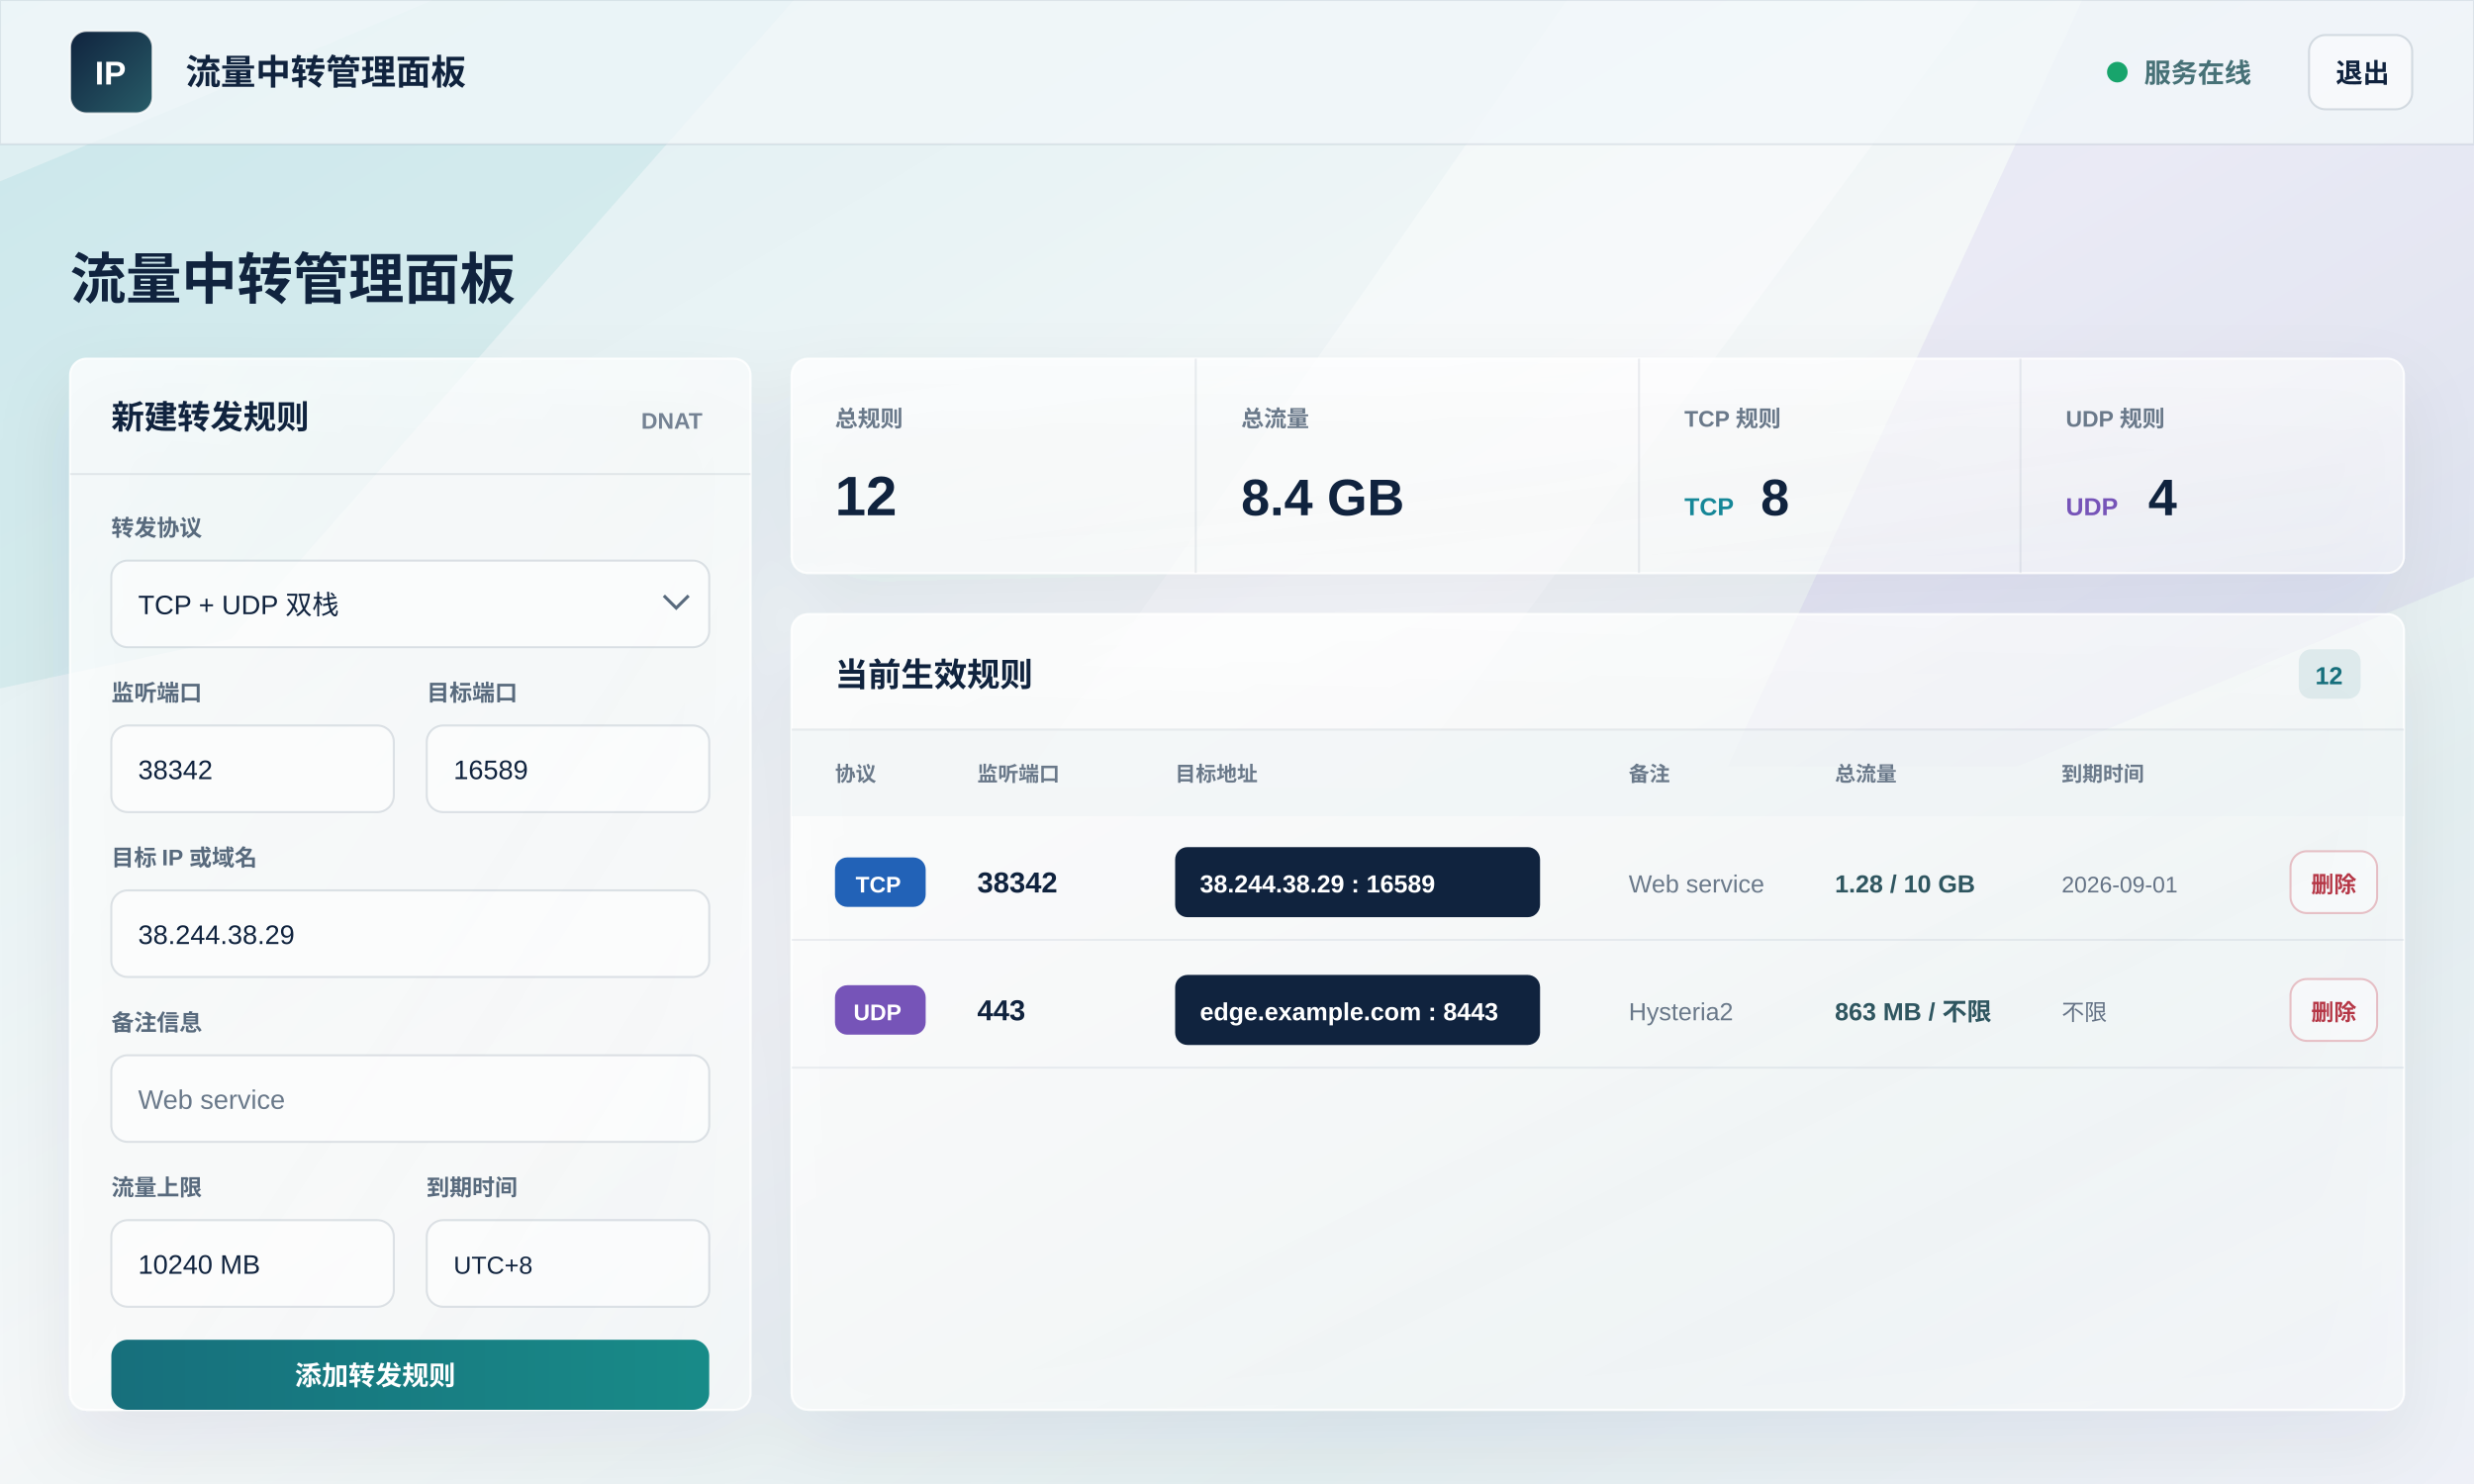
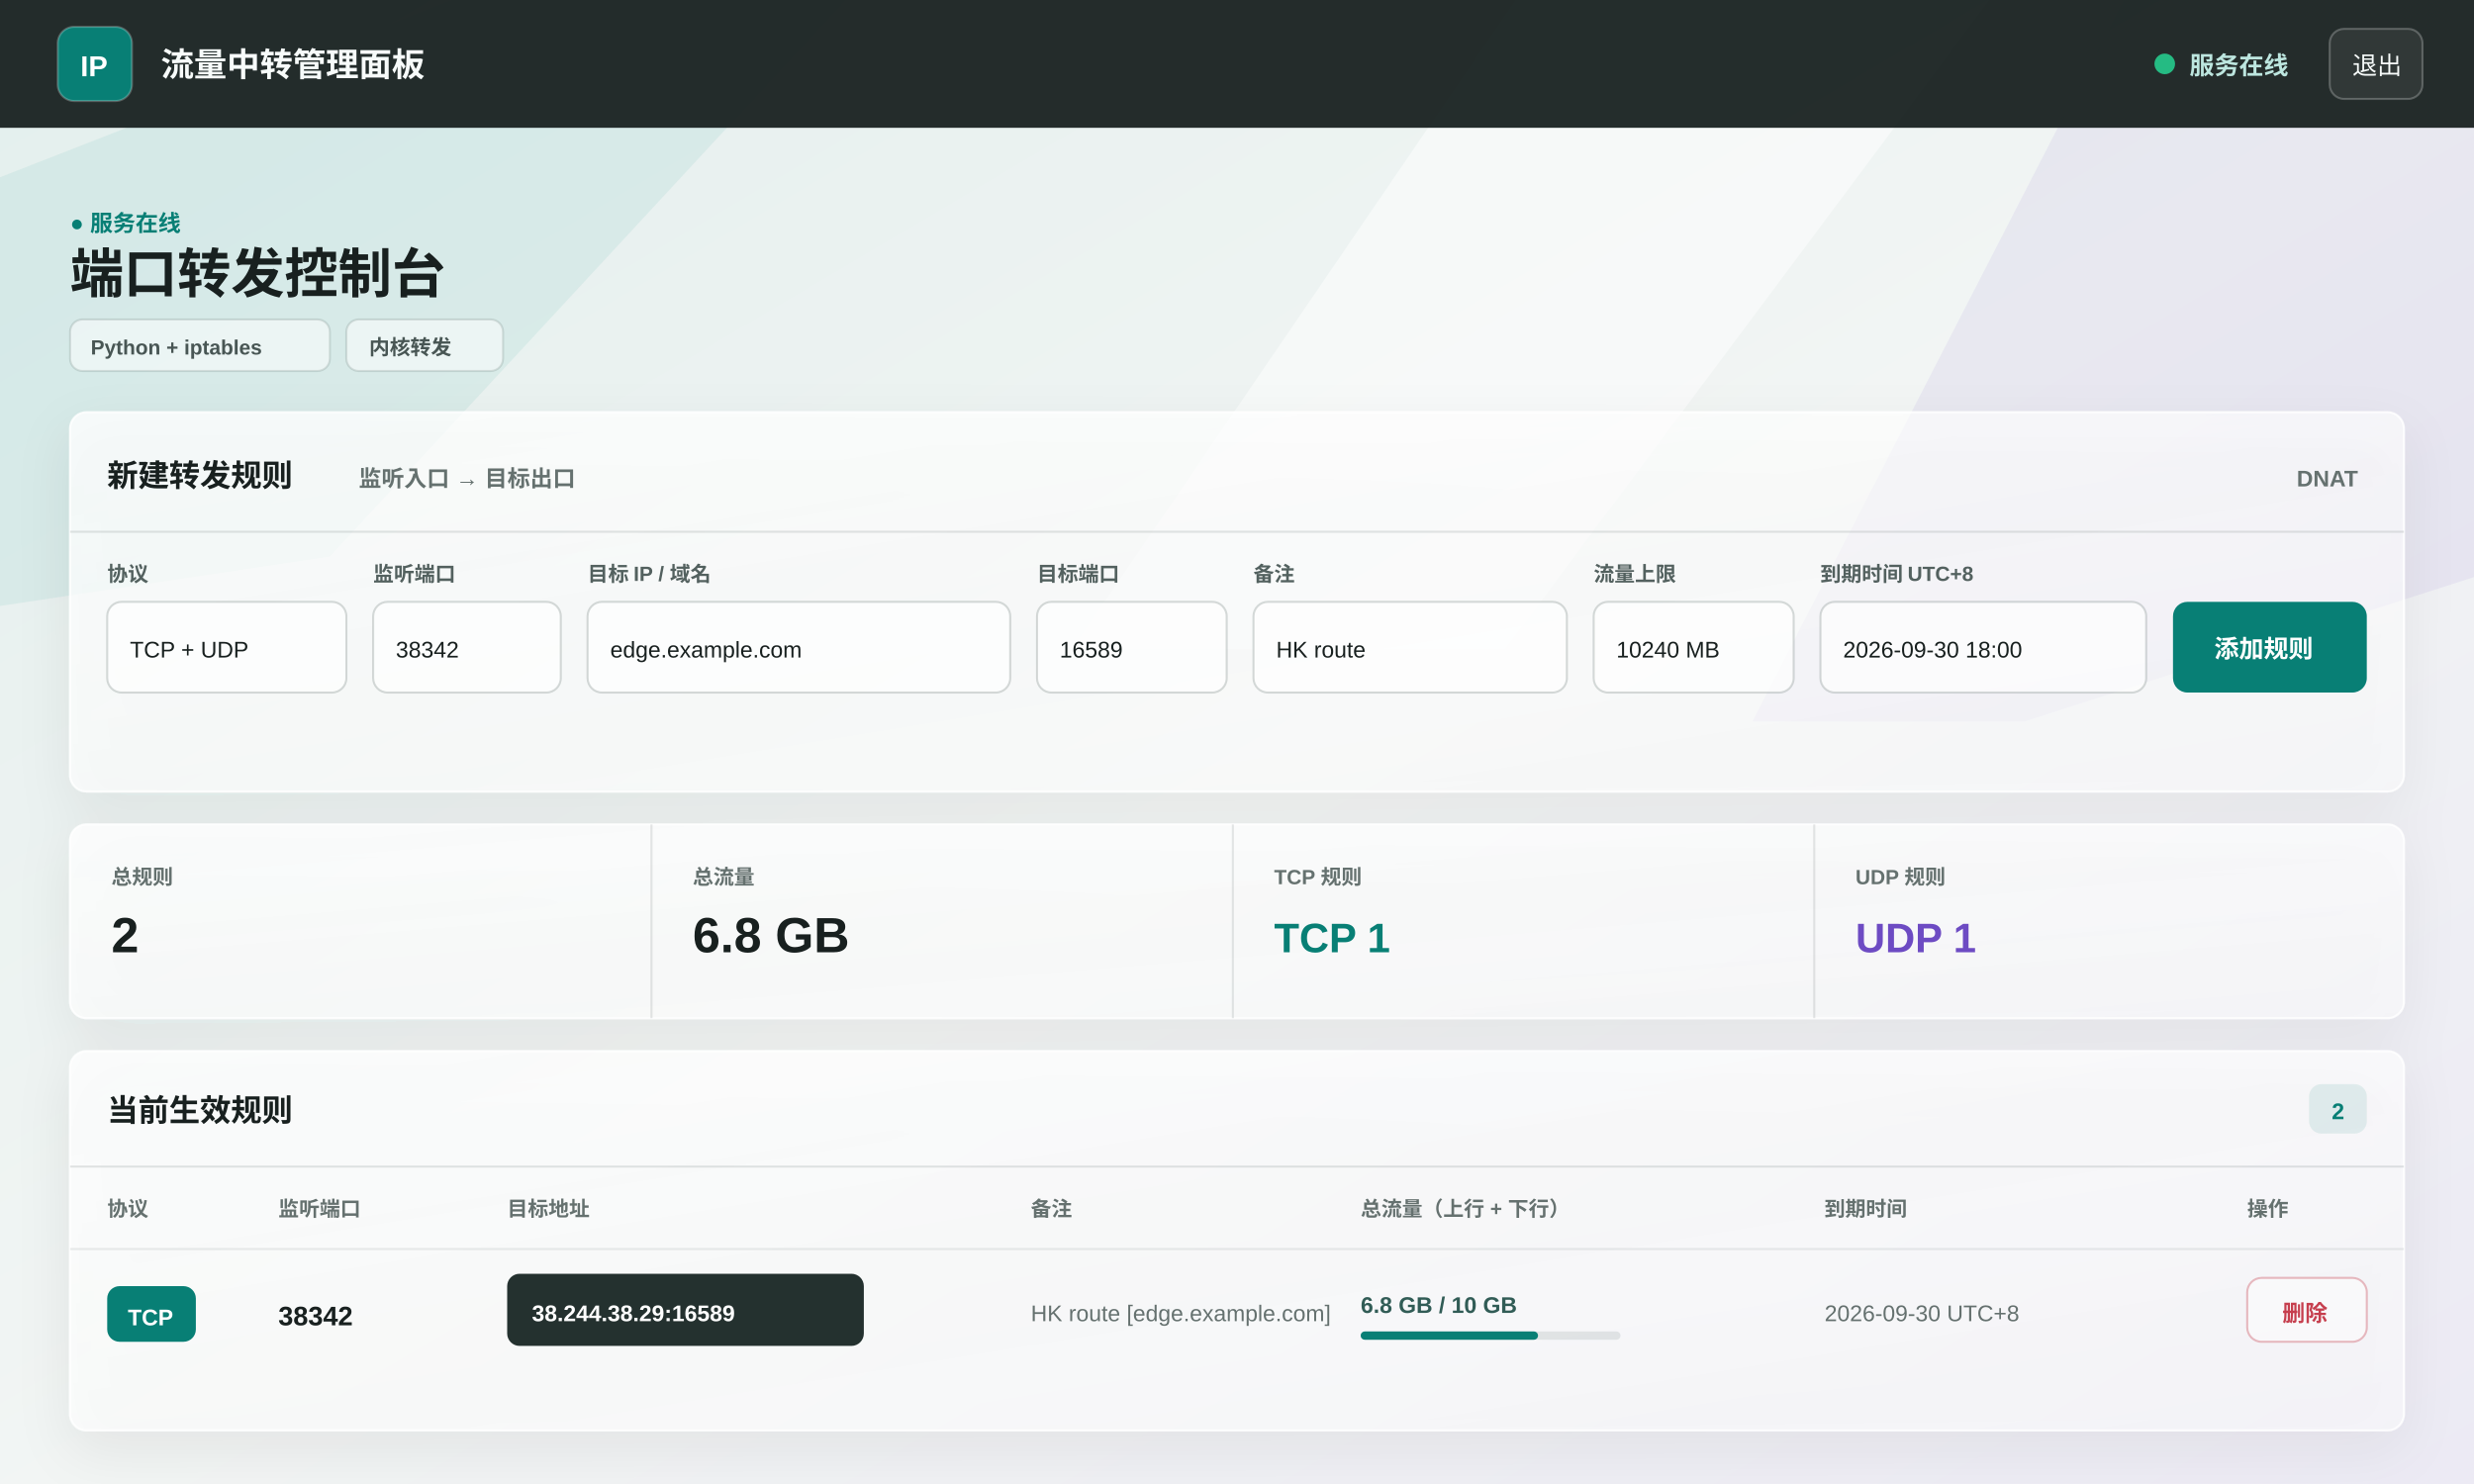
- <svg xmlns="http://www.w3.org/2000/svg" width="1200" height="720" viewBox="0 0 1200 720" role="img" aria-label="Traffic forwarding liquid glass control panel preview">
+ <svg xmlns="http://www.w3.org/2000/svg" width="1200" height="720" viewBox="0 0 1200 720" role="img" aria-label="Traffic forwarding liquid glass operations workspace preview">
  <defs>
-     <linearGradient id="background" x1="0" y1="0" x2="1" y2="1">
-       <stop offset="0" stop-color="#dbeef1" />
-       <stop offset=".48" stop-color="#f4f7f8" />
-       <stop offset=".76" stop-color="#e3eef0" />
-       <stop offset="1" stop-color="#eef0f7" />
+     <linearGradient id="bg" x1="0" y1="0" x2="1" y2="1">
+       <stop offset="0" stop-color="#e3efed" />
+       <stop offset=".52" stop-color="#f2f5f4" />
+       <stop offset="1" stop-color="#eceaf4" />
    </linearGradient>
    <linearGradient id="glass" x1="0" y1="0" x2="1" y2="1">
      <stop offset="0" stop-color="#ffffff" stop-opacity=".78" />
-       <stop offset="1" stop-color="#ffffff" stop-opacity=".42" />
+       <stop offset="1" stop-color="#ffffff" stop-opacity=".48" />
    </linearGradient>
-     <linearGradient id="brand" x1="0" y1="0" x2="1" y2="1">
-       <stop offset="0" stop-color="#10233e" />
-       <stop offset="1" stop-color="#285c68" />
-     </linearGradient>
-     <linearGradient id="primary" x1="0" y1="0" x2="1" y2="0">
-       <stop offset="0" stop-color="#176f7c" />
-       <stop offset="1" stop-color="#188b88" />
-     </linearGradient>
-     <filter id="shadow" x="-20%" y="-20%" width="140%" height="160%">
-       <feDropShadow dx="0" dy="16" stdDeviation="18" flood-color="#22374e" flood-opacity=".12" />
+     <filter id="shadow" x="-10%" y="-20%" width="120%" height="160%">
+       <feDropShadow dx="0" dy="10" stdDeviation="13" flood-color="#233431" flood-opacity=".10" />
    </filter>
  </defs>
-   <rect width="1200" height="720" fill="url(#background)" />
-   <path d="M0 88 L210 0 H385 L112 310 L0 334 Z" fill="#5cb8be" opacity=".13" />
-   <path d="M760 0 H960 L678 382 H494 Z" fill="#ffffff" opacity=".38" />
-   <path d="M1010 0 H1200 V280 L978 372 H838 Z" fill="#8b72d2" opacity=".10" />
-   <rect x="0" y="0" width="1200" height="70" fill="#f2f7fa" fill-opacity=".76" stroke="#738497" stroke-opacity=".16" />
-   <rect x="34" y="15" width="40" height="40" rx="8" fill="url(#brand)" stroke="#ffffff" stroke-opacity=".76" />
-   <text x="46" y="41" fill="#ffffff" font-family="Arial, sans-serif" font-size="16" font-weight="800">IP</text>
-   <text x="90" y="41" fill="#10233e" font-family="Arial, sans-serif" font-size="17" font-weight="800">流量中转管理面板</text>
-   <circle cx="1027" cy="35" r="5" fill="#18a46c" />
-   <text x="1040" y="40" fill="#477177" font-family="Arial, sans-serif" font-size="13" font-weight="700">服务在线</text>
-   <rect x="1120" y="17" width="50" height="36" rx="8" fill="#ffffff" fill-opacity=".48" stroke="#738497" stroke-opacity=".25" />
-   <text x="1133" y="40" fill="#10233e" font-family="Arial, sans-serif" font-size="13" font-weight="700">退出</text>
-   <text x="34" y="145" fill="#10233e" font-family="Arial, sans-serif" font-size="27" font-weight="800">流量中转管理面板</text>
+   <rect width="1200" height="720" fill="url(#bg)" />
+   <path d="M0 86 L220 0 H410 L160 270 L0 294 Z" fill="#42aaa1" opacity=".10" />
+   <path d="M735 0 H965 L730 315 H520 Z" fill="#fff" opacity=".48" />
+   <path d="M1030 0 H1200 V280 L982 350 H850 Z" fill="#6d4bc3" opacity=".08" />
+   <rect width="1200" height="62" fill="#18201f" fill-opacity=".94" />
+   <rect x="28" y="13" width="36" height="36" rx="8" fill="#087f75" stroke="#fff" stroke-opacity=".24" />
+   <text x="39" y="37" fill="#fff" font-family="Arial" font-size="14" font-weight="800">IP</text>
+   <text x="78" y="37" fill="#f7fbfa" font-family="Arial" font-size="16" font-weight="800">流量中转管理面板</text>
+   <circle cx="1050" cy="31" r="5" fill="#25bb83" />
+   <text x="1062" y="36" fill="#bde6df" font-family="Arial" font-size="12" font-weight="700">服务在线</text>
+   <rect x="1130" y="14" width="45" height="34" rx="7" fill="#fff" fill-opacity=".06" stroke="#fff" stroke-opacity=".24" />
+   <text x="1141" y="36" fill="#f7fbfa" font-family="Arial" font-size="12">退出</text>
+   <text x="34" y="112" fill="#087f75" font-family="Arial" font-size="11" font-weight="700">● 服务在线</text>
+   <text x="34" y="142" fill="#18201f" font-family="Arial" font-size="26" font-weight="800">端口转发控制台</text>
+   <rect x="34" y="155" width="126" height="25" rx="6" fill="#fff" fill-opacity=".52" stroke="#3a4b48" stroke-opacity=".16" />
+   <text x="44" y="172" fill="#485654" font-family="Arial" font-size="10" font-weight="700">Python + iptables</text>
+   <rect x="168" y="155" width="76" height="25" rx="6" fill="#fff" fill-opacity=".52" stroke="#3a4b48" stroke-opacity=".16" />
+   <text x="179" y="172" fill="#485654" font-family="Arial" font-size="10" font-weight="700">内核转发</text>
  <g filter="url(#shadow)">
-     <rect x="34" y="174" width="330" height="510" rx="8" fill="url(#glass)" stroke="#ffffff" stroke-opacity=".82" />
-     <rect x="384" y="174" width="782" height="104" rx="8" fill="url(#glass)" stroke="#ffffff" stroke-opacity=".82" />
-     <rect x="384" y="298" width="782" height="386" rx="8" fill="url(#glass)" stroke="#ffffff" stroke-opacity=".82" />
+     <rect x="34" y="200" width="1132" height="184" rx="8" fill="url(#glass)" stroke="#fff" stroke-opacity=".82" />
+     <rect x="34" y="400" width="1132" height="94" rx="8" fill="url(#glass)" stroke="#fff" stroke-opacity=".82" />
+     <rect x="34" y="510" width="1132" height="184" rx="8" fill="url(#glass)" stroke="#fff" stroke-opacity=".82" />
  </g>
-   <line x1="34" y1="230" x2="364" y2="230" stroke="#738497" stroke-opacity=".15" />
-   <text x="54" y="208" fill="#10233e" font-family="Arial, sans-serif" font-size="16" font-weight="800">新建转发规则</text>
-   <text x="311" y="208" fill="#748293" font-family="Arial, sans-serif" font-size="11" font-weight="700">DNAT</text>
-   <g font-family="Arial, sans-serif">
-     <text x="54" y="260" fill="#586a7d" font-size="11" font-weight="700">转发协议</text>
-     <rect x="54" y="272" width="290" height="42" rx="8" fill="#ffffff" fill-opacity=".54" stroke="#738497" stroke-opacity=".22" />
-     <text x="67" y="298" fill="#10233e" font-size="13">TCP + UDP 双栈</text>
-     <path d="M322 289 l6 6 l6 -6" fill="none" stroke="#586a7d" stroke-width="1.5" />
-     <text x="54" y="340" fill="#586a7d" font-size="11" font-weight="700">监听端口</text>
-     <text x="207" y="340" fill="#586a7d" font-size="11" font-weight="700">目标端口</text>
-     <rect x="54" y="352" width="137" height="42" rx="8" fill="#ffffff" fill-opacity=".54" stroke="#738497" stroke-opacity=".22" />
-     <rect x="207" y="352" width="137" height="42" rx="8" fill="#ffffff" fill-opacity=".54" stroke="#738497" stroke-opacity=".22" />
-     <text x="67" y="378" fill="#10233e" font-size="13">38342</text>
-     <text x="220" y="378" fill="#10233e" font-size="13">16589</text>
-     <text x="54" y="420" fill="#586a7d" font-size="11" font-weight="700">目标 IP 或域名</text>
-     <rect x="54" y="432" width="290" height="42" rx="8" fill="#ffffff" fill-opacity=".54" stroke="#738497" stroke-opacity=".22" />
-     <text x="67" y="458" fill="#10233e" font-size="13">38.244.38.29</text>
-     <text x="54" y="500" fill="#586a7d" font-size="11" font-weight="700">备注信息</text>
-     <rect x="54" y="512" width="290" height="42" rx="8" fill="#ffffff" fill-opacity=".54" stroke="#738497" stroke-opacity=".22" />
-     <text x="67" y="538" fill="#6a798a" font-size="13">Web service</text>
-     <text x="54" y="580" fill="#586a7d" font-size="11" font-weight="700">流量上限</text>
-     <text x="207" y="580" fill="#586a7d" font-size="11" font-weight="700">到期时间</text>
-     <rect x="54" y="592" width="137" height="42" rx="8" fill="#ffffff" fill-opacity=".54" stroke="#738497" stroke-opacity=".22" />
-     <rect x="207" y="592" width="137" height="42" rx="8" fill="#ffffff" fill-opacity=".54" stroke="#738497" stroke-opacity=".22" />
-     <text x="67" y="618" fill="#10233e" font-size="13">10240 MB</text>
-     <text x="220" y="618" fill="#10233e" font-size="12">UTC+8</text>
-     <rect x="54" y="650" width="290" height="34" rx="8" fill="url(#primary)" />
-     <text x="143" y="672" fill="#ffffff" font-size="13" font-weight="800">添加转发规则</text>
+   <line x1="34" y1="258" x2="1166" y2="258" stroke="#3a4b48" stroke-opacity=".14" />
+   <text x="52" y="236" fill="#18201f" font-family="Arial" font-size="15" font-weight="800">新建转发规则</text>
+   <text x="174" y="236" fill="#65716f" font-family="Arial" font-size="11" font-weight="700">监听入口 → 目标出口</text>
+   <text x="1114" y="236" fill="#65716f" font-family="Arial" font-size="11" font-weight="700">DNAT</text>
+   <g font-family="Arial" font-size="10" fill="#53615f" font-weight="700">
+     <text x="52" y="282">协议</text>
+     <text x="181" y="282">监听端口</text>
+     <text x="285" y="282">目标 IP / 域名</text>
+     <text x="503" y="282">目标端口</text>
+     <text x="608" y="282">备注</text>
+     <text x="773" y="282">流量上限</text>
+     <text x="883" y="282">到期时间 UTC+8</text>
  </g>
-   <g font-family="Arial, sans-serif">
-     <line x1="580" y1="174" x2="580" y2="278" stroke="#738497" stroke-opacity=".14" />
-     <line x1="795" y1="174" x2="795" y2="278" stroke="#738497" stroke-opacity=".14" />
-     <line x1="980" y1="174" x2="980" y2="278" stroke="#738497" stroke-opacity=".14" />
-     <text x="405" y="207" fill="#6a798a" font-size="11" font-weight="700">总规则</text>
-     <text x="405" y="250" fill="#10233e" font-size="27" font-weight="800">12</text>
-     <text x="602" y="207" fill="#6a798a" font-size="11" font-weight="700">总流量</text>
-     <text x="602" y="250" fill="#10233e" font-size="25" font-weight="800">8.4 GB</text>
-     <text x="817" y="207" fill="#6a798a" font-size="11" font-weight="700">TCP 规则</text>
-     <text x="817" y="250" fill="#168798" font-size="12" font-weight="800">TCP</text>
-     <text x="854" y="250" fill="#10233e" font-size="25" font-weight="800">8</text>
-     <text x="1002" y="207" fill="#6a798a" font-size="11" font-weight="700">UDP 规则</text>
-     <text x="1002" y="250" fill="#7654b8" font-size="12" font-weight="800">UDP</text>
-     <text x="1042" y="250" fill="#10233e" font-size="25" font-weight="800">4</text>
+   <g fill="#fff" fill-opacity=".66" stroke="#3a4b48" stroke-opacity=".2">
+     <rect x="52" y="292" width="116" height="44" rx="7" />
+     <rect x="181" y="292" width="91" height="44" rx="7" />
+     <rect x="285" y="292" width="205" height="44" rx="7" />
+     <rect x="503" y="292" width="92" height="44" rx="7" />
+     <rect x="608" y="292" width="152" height="44" rx="7" />
+     <rect x="773" y="292" width="97" height="44" rx="7" />
+     <rect x="883" y="292" width="158" height="44" rx="7" />
  </g>
-   <line x1="384" y1="354" x2="1166" y2="354" stroke="#738497" stroke-opacity=".15" />
-   <text x="405" y="333" fill="#10233e" font-family="Arial, sans-serif" font-size="16" font-weight="800">当前生效规则</text>
-   <rect x="1115" y="315" width="30" height="24" rx="6" fill="#176f7c" fill-opacity=".10" />
-   <text x="1123" y="332" fill="#176f7c" font-family="Arial, sans-serif" font-size="12" font-weight="800">12</text>
-   <g font-family="Arial, sans-serif">
-     <rect x="384" y="354" width="782" height="42" fill="#eaf0f4" fill-opacity=".42" />
-     <text x="405" y="379" fill="#6a798a" font-size="10" font-weight="800">协议</text>
-     <text x="474" y="379" fill="#6a798a" font-size="10" font-weight="800">监听端口</text>
-     <text x="570" y="379" fill="#6a798a" font-size="10" font-weight="800">目标地址</text>
-     <text x="790" y="379" fill="#6a798a" font-size="10" font-weight="800">备注</text>
-     <text x="890" y="379" fill="#6a798a" font-size="10" font-weight="800">总流量</text>
-     <text x="1000" y="379" fill="#6a798a" font-size="10" font-weight="800">到期时间</text>
-     <line x1="384" y1="456" x2="1166" y2="456" stroke="#738497" stroke-opacity=".12" />
-     <rect x="405" y="416" width="44" height="24" rx="6" fill="#2262b7" />
-     <text x="415" y="433" fill="#ffffff" font-size="11" font-weight="800">TCP</text>
-     <text x="474" y="433" fill="#10233e" font-size="14" font-weight="800">38342</text>
-     <rect x="570" y="411" width="177" height="34" rx="6" fill="#10233e" />
-     <text x="582" y="433" fill="#ffffff" font-size="12" font-weight="700">38.244.38.29 : 16589</text>
-     <text x="790" y="433" fill="#6a798a" font-size="12">Web service</text>
-     <text x="890" y="433" fill="#2f5660" font-size="12" font-weight="700">1.28 / 10 GB</text>
-     <text x="1000" y="433" fill="#657386" font-size="11">2026-09-01</text>
-     <rect x="1111" y="413" width="42" height="30" rx="8" fill="#ffffff" fill-opacity=".40" stroke="#c94a58" stroke-opacity=".32" />
-     <text x="1121" y="433" fill="#b53746" font-size="11" font-weight="700">删除</text>
-     <line x1="384" y1="518" x2="1166" y2="518" stroke="#738497" stroke-opacity=".12" />
-     <rect x="405" y="478" width="44" height="24" rx="6" fill="#7654b8" />
-     <text x="414" y="495" fill="#ffffff" font-size="11" font-weight="800">UDP</text>
-     <text x="474" y="495" fill="#10233e" font-size="14" font-weight="800">443</text>
-     <rect x="570" y="473" width="177" height="34" rx="6" fill="#10233e" />
-     <text x="582" y="495" fill="#ffffff" font-size="12" font-weight="700">edge.example.com : 8443</text>
-     <text x="790" y="495" fill="#6a798a" font-size="12">Hysteria2</text>
-     <text x="890" y="495" fill="#2f5660" font-size="12" font-weight="700">863 MB / 不限</text>
-     <text x="1000" y="495" fill="#657386" font-size="11">不限</text>
-     <rect x="1111" y="475" width="42" height="30" rx="8" fill="#ffffff" fill-opacity=".40" stroke="#c94a58" stroke-opacity=".32" />
-     <text x="1121" y="495" fill="#b53746" font-size="11" font-weight="700">删除</text>
+   <g font-family="Arial" font-size="11" fill="#18201f">
+     <text x="63" y="319">TCP + UDP</text>
+     <text x="192" y="319">38342</text>
+     <text x="296" y="319">edge.example.com</text>
+     <text x="514" y="319">16589</text>
+     <text x="619" y="319">HK route</text>
+     <text x="784" y="319">10240 MB</text>
+     <text x="894" y="319">2026-09-30 18:00</text>
  </g>
+   <rect x="1054" y="292" width="94" height="44" rx="7" fill="#087f75" />
+   <text x="1074" y="319" fill="#fff" font-family="Arial" font-size="12" font-weight="800">添加规则</text>
+   <line x1="316" y1="400" x2="316" y2="494" stroke="#3a4b48" stroke-opacity=".13" />
+   <line x1="598" y1="400" x2="598" y2="494" stroke="#3a4b48" stroke-opacity=".13" />
+   <line x1="880" y1="400" x2="880" y2="494" stroke="#3a4b48" stroke-opacity=".13" />
+   <g font-family="Arial">
+     <text x="54" y="429" fill="#65716f" font-size="10" font-weight="700">总规则</text>
+     <text x="54" y="462" fill="#18201f" font-size="24" font-weight="800">2</text>
+     <text x="336" y="429" fill="#65716f" font-size="10" font-weight="700">总流量</text>
+     <text x="336" y="462" fill="#18201f" font-size="24" font-weight="800">6.8 GB</text>
+     <text x="618" y="429" fill="#65716f" font-size="10" font-weight="700">TCP 规则</text>
+     <text x="618" y="462" fill="#087f75" font-size="20" font-weight="800">TCP  1</text>
+     <text x="900" y="429" fill="#65716f" font-size="10" font-weight="700">UDP 规则</text>
+     <text x="900" y="462" fill="#6d4bc3" font-size="20" font-weight="800">UDP  1</text>
+   </g>
+   <line x1="34" y1="566" x2="1166" y2="566" stroke="#3a4b48" stroke-opacity=".14" />
+   <text x="52" y="544" fill="#18201f" font-family="Arial" font-size="15" font-weight="800">当前生效规则</text>
+   <rect x="1120" y="526" width="28" height="24" rx="6" fill="#087f75" fill-opacity=".10" />
+   <text x="1131" y="543" fill="#087f75" font-family="Arial" font-size="11" font-weight="800">2</text>
+   <g font-family="Arial" font-size="10" fill="#65716f" font-weight="700">
+     <text x="52" y="590">协议</text>
+     <text x="135" y="590">监听端口</text>
+     <text x="246" y="590">目标地址</text>
+     <text x="500" y="590">备注</text>
+     <text x="660" y="590">总流量（上行 + 下行）</text>
+     <text x="885" y="590">到期时间</text>
+     <text x="1090" y="590">操作</text>
+   </g>
+   <line x1="34" y1="606" x2="1166" y2="606" stroke="#3a4b48" stroke-opacity=".1" />
+   <rect x="52" y="624" width="43" height="27" rx="6" fill="#087f75" />
+   <text x="62" y="643" fill="#fff" font-family="Arial" font-size="11" font-weight="800">TCP</text>
+   <text x="135" y="643" fill="#18201f" font-family="Arial" font-size="13" font-weight="800">38342</text>
+   <rect x="246" y="618" width="173" height="35" rx="6" fill="#24312f" />
+   <text x="258" y="641" fill="#fff" font-family="Arial" font-size="11" font-weight="700">38.244.38.29:16589</text>
+   <text x="500" y="641" fill="#65716f" font-family="Arial" font-size="11">HK route [edge.example.com]</text>
+   <text x="660" y="637" fill="#315c56" font-family="Arial" font-size="11" font-weight="700">6.8 GB / 10 GB</text>
+   <rect x="660" y="646" width="126" height="4" rx="2" fill="#3a4b48" fill-opacity=".12" />
+   <rect x="660" y="646" width="86" height="4" rx="2" fill="#087f75" />
+   <text x="885" y="641" fill="#65716f" font-family="Arial" font-size="11">2026-09-30 UTC+8</text>
+   <rect x="1090" y="620" width="58" height="31" rx="7" fill="#fff" fill-opacity=".42" stroke="#c63f4e" stroke-opacity=".34" />
+   <text x="1107" y="641" fill="#c63f4e" font-family="Arial" font-size="11" font-weight="700">删除</text>
</svg>
